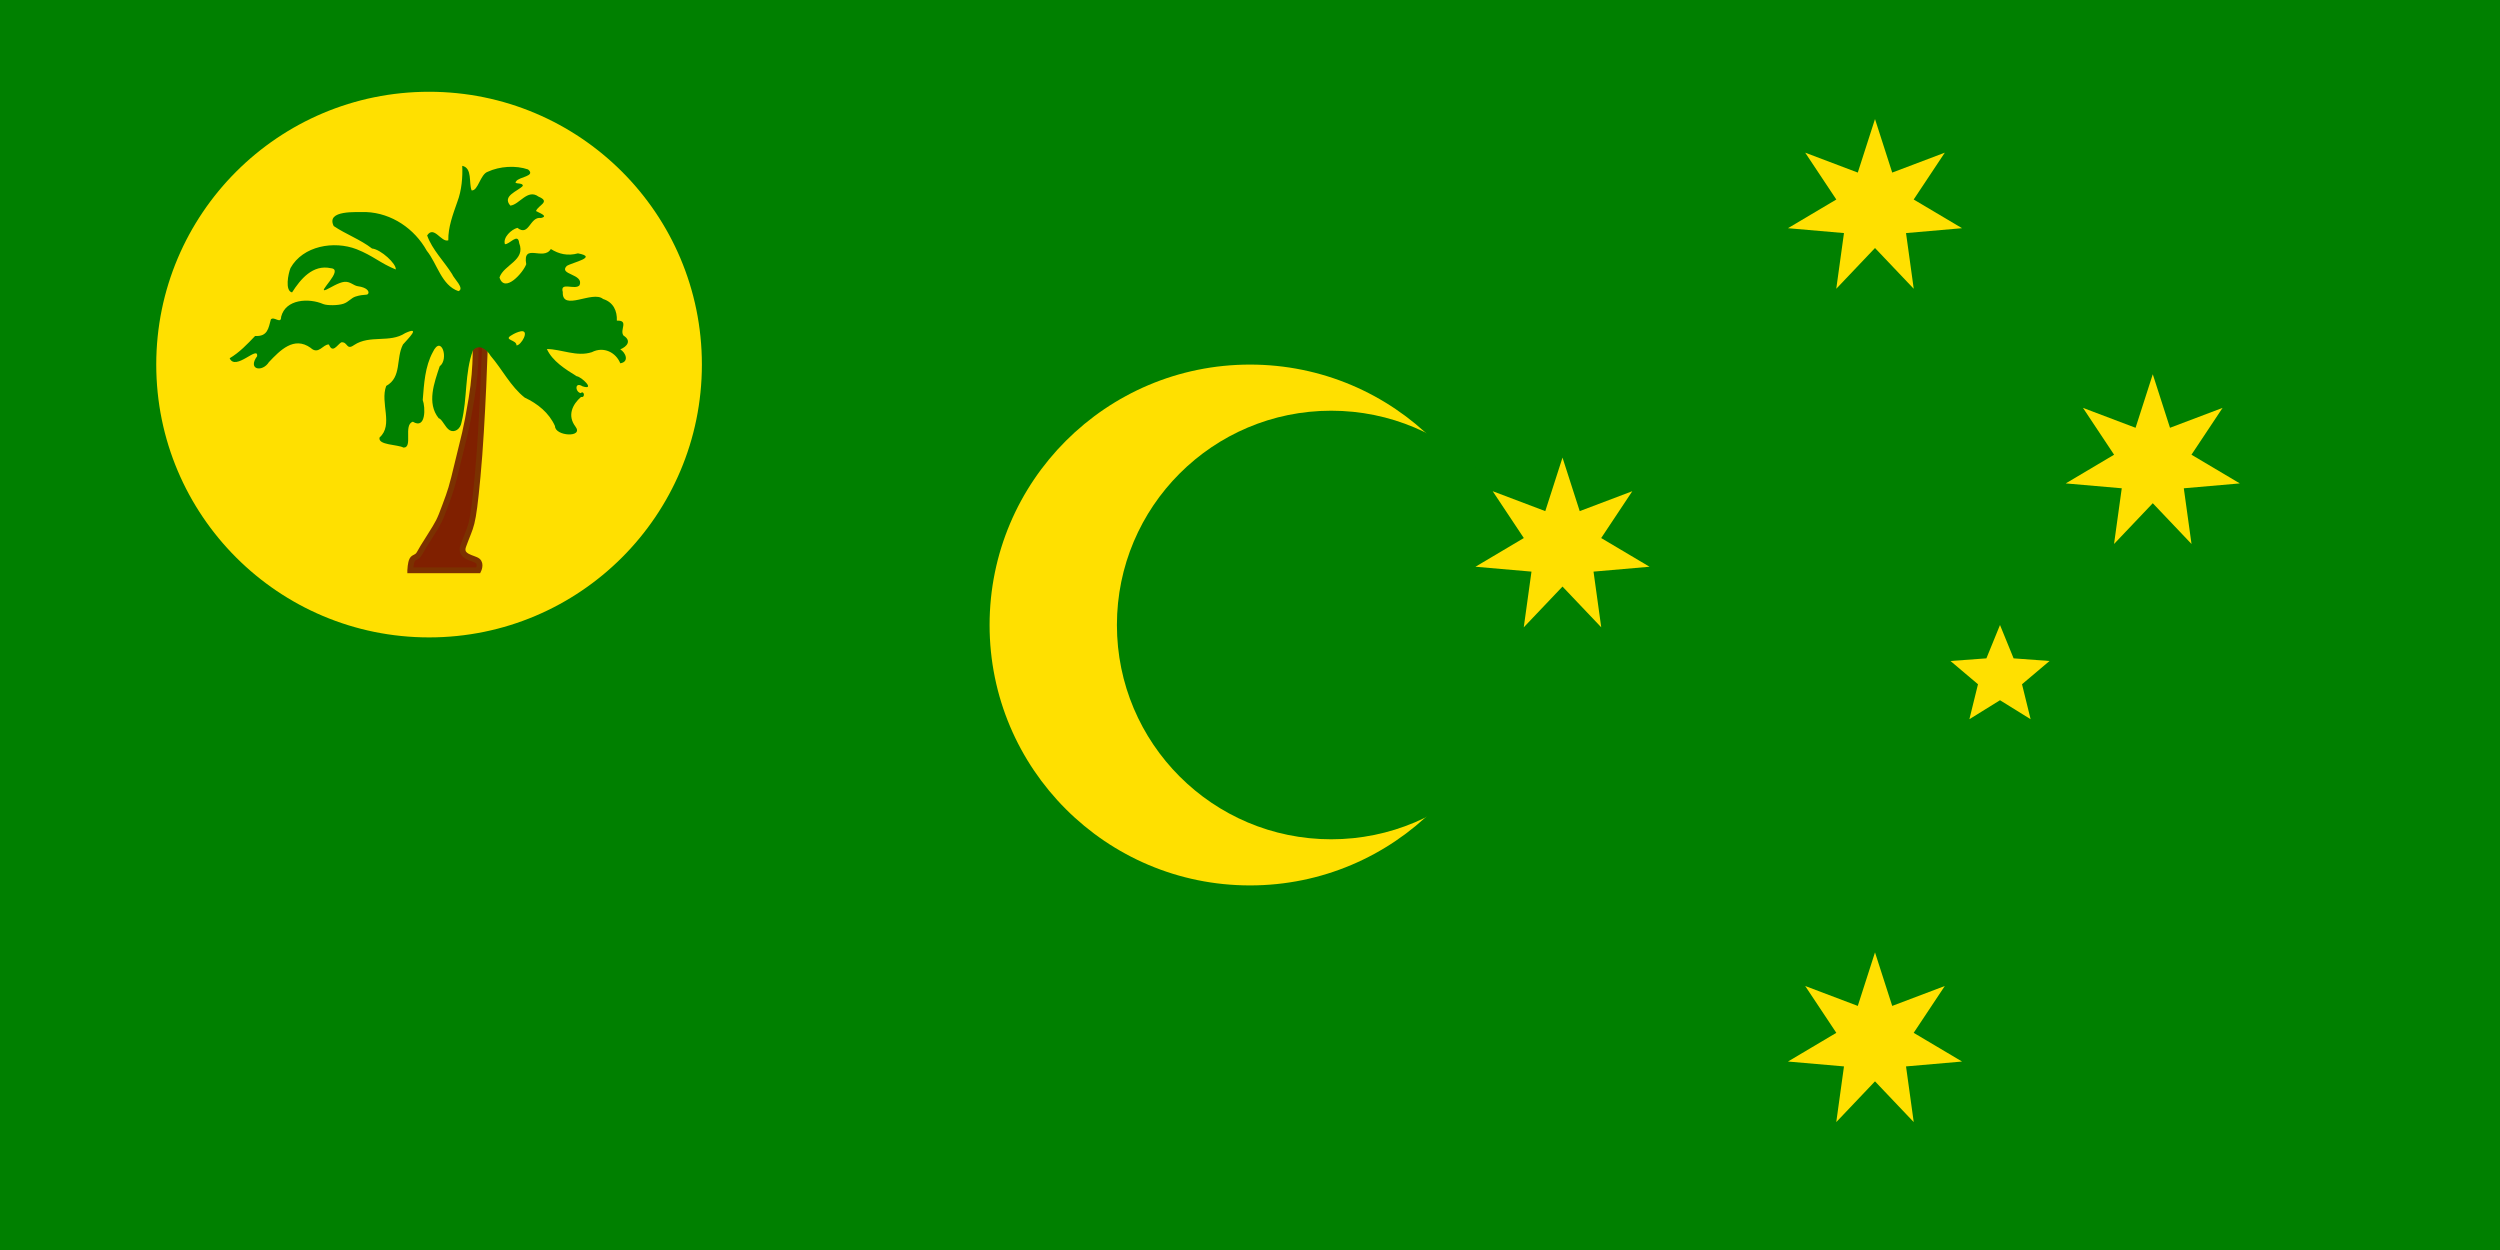
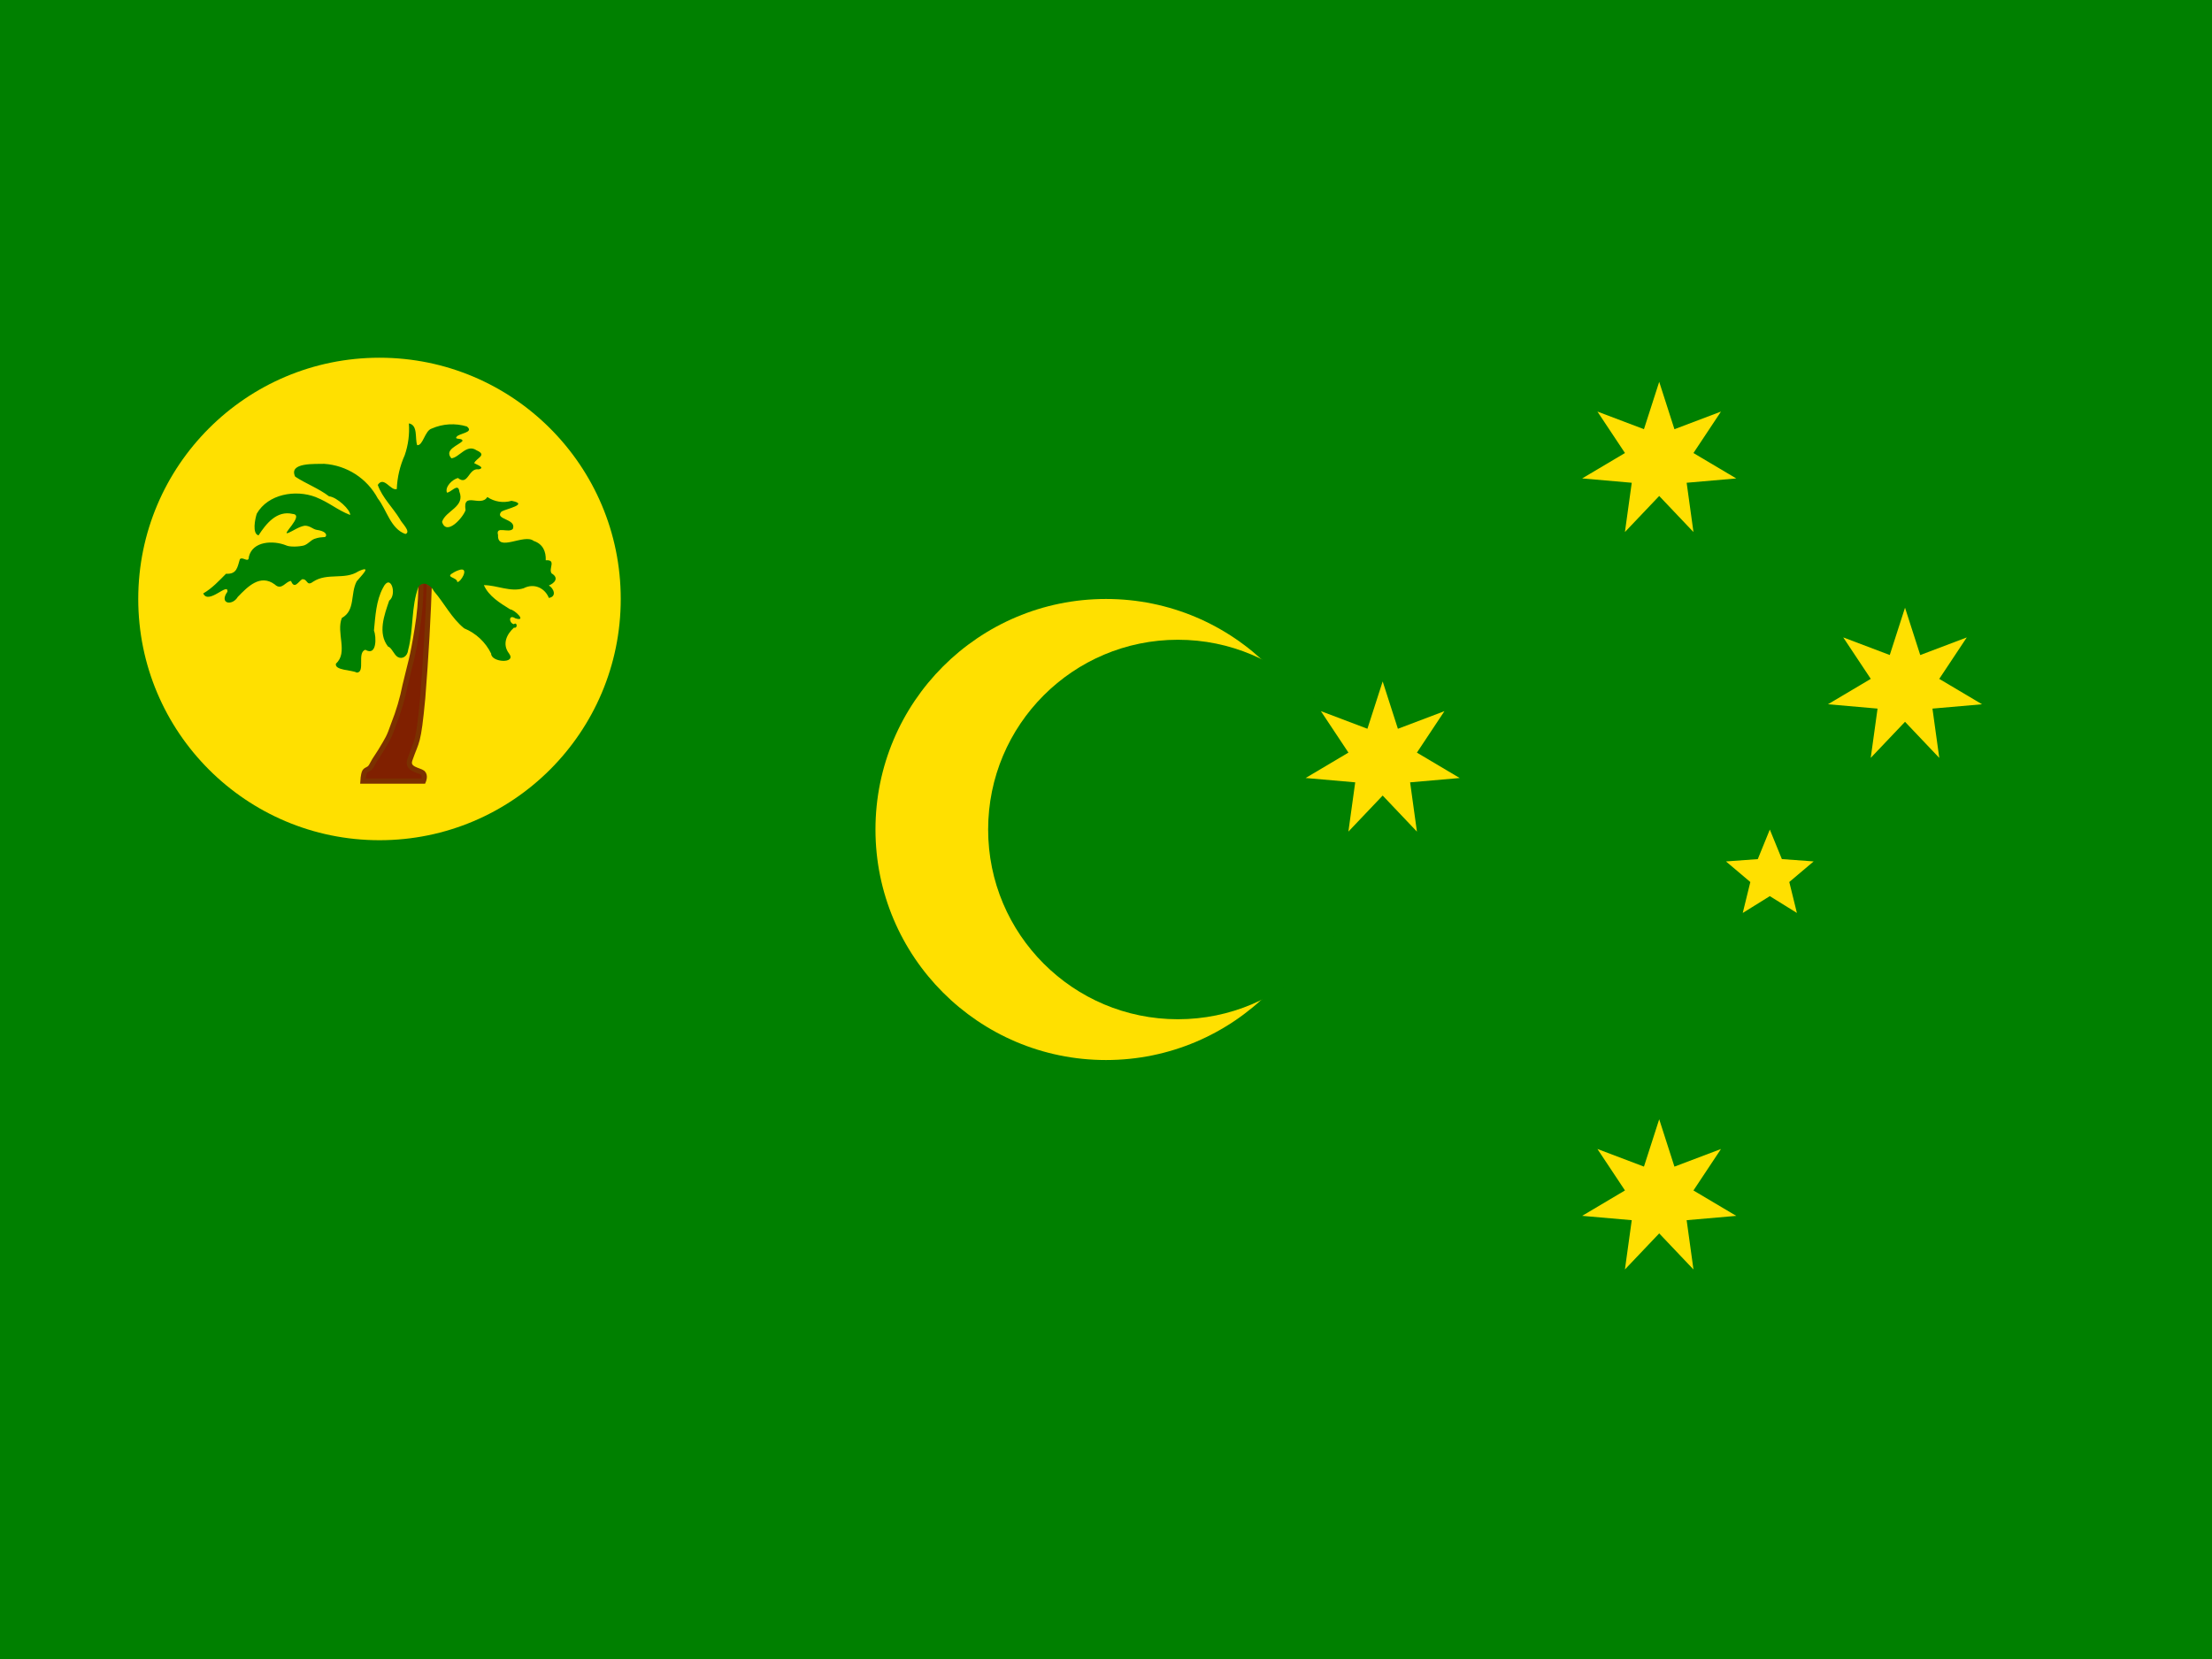
- <svg xmlns="http://www.w3.org/2000/svg" xmlns:xlink="http://www.w3.org/1999/xlink" width="600" height="300" viewBox="0 0 10080 5040">
+ <svg xmlns="http://www.w3.org/2000/svg" xmlns:xlink="http://www.w3.org/1999/xlink" id="flag-icons-cc" viewBox="0 0 640 480">
  <defs>
-     <path id="Star7" d="M0,-360 69.421,-144.155 281.459,-224.456 155.988,-35.603 350.974,80.108 125.093,99.758 156.198,324.349 0,160 -156.198,324.349 -125.093,99.758 -350.974,80.108 -155.988,-35.603 -281.459,-224.456 -69.421,-144.155z" />
-     <path id="Star5" d="M0,-210 54.86,-75.508 199.722,-64.894 88.765,28.842 123.435,169.894 0,93.333 -123.435,169.894 -88.765,28.842 -199.722,-64.894 -54.86,-75.508z" />
+     <path id="cc-a" d="m0-360 69.4 215.8 212-80.3L156-35.6 351 80.1 125 99.8l31.1 224.6L0 160l-156.2 164.3 31.1-224.5L-351 80l195-115.7-125.5-188.9 212 80.3z" />
+     <path id="cc-b" d="M0-210 54.9-75.5l144.8 10.6-111 93.8 34.7 141L0 93.3-123.4 170l34.6-141-111-93.8 145-10.6z" />
  </defs>
-   <rect width="10080" height="5040" fill="#008000" />
-   <circle cx="5040" cy="2520" r="1050" fill="#ffe000" />
-   <circle cx="5367.4" cy="2520" r="864" fill="#008000" />
-   <circle cx="1730" cy="1470" r="1100" fill="#ffe000" />
-   <path fill="#802000" stroke="#7b3100" stroke-width="23.333" d="m1654.1,2299.4,274.67,0s12.398-25.178-2.766-37.767-74.229-15.36-58.271-59.892c32.807-91.555,37.385-63.326,57.985-280.77s30.518-558.49,30.518-558.49h-39.674s7.63,106.05-15.259,244.15-29.755,150.3-54.933,256.35-28.992,115.21-51.881,177.01-25.178,64.852-61.037,122.07c-35.859,57.222-22.889,35.859-42.726,70.192-9.919,17.166-22.126,12.589-28.802,25.082-6.676,12.494-7.82,42.058-7.82,42.058z" />
-   <path fill="#008000" d="m1863.7,668.6c2.282,42.661-2.007,99.138-19.688,145.1-17.928,51.216-37.423,102.27-36.458,155.31-28.502,9.694-57.877-61.678-85.312-19.688,20.624,58.016,68.239,103.95,100.86,156.22,5.502,16.205,52.438,58.518,25.281,68.358-68.547-23.46-85.162-110.31-127.68-163.05-49.38-88.757-141.44-151.49-244-155.82-38.524,1.009-163.78-9.548-131.19,56.419,47.997,32.632,107.14,53.91,154.53,90.537,35.31,3.303,99.31,62.248,95.579,84.52-62.102-25.153-91.169-55.299-158.08-81.758-90.658-35.014-216.06-13.954-266.25,76.021-9.357,23.433-23.172,91.731,6.255,98.238,34.384-53.685,83.569-113.7,156.45-97.6,57.244,4.469-63.877,106.64-17.544,86.084,14.681-6.515,48.583-28.769,72.102-31.093,23.518-2.324,36.653,15.282,54.497,17.718,35.688,4.872,45.515,19.833,42.207,28.537-3.903,10.269-15.241,1.501-51.52,13.004-18.14,5.751-27.615,21.692-48.774,28.989-21.158,7.298-65.173,7.815-81.621,1.344-57.547-24.996-151.89-20.645-169.83,51.468-0.016,31.711-28.236-3.504-41.278,10.196-9.78,34.603-12.309,70.132-63.633,66.99-31.155,32.684-63.06,66.527-102.62,89.781,23.215,53.284,115.2-53.516,110.9-8.484-40.21,54.832,20.689,66.37,47.348,24.166,45.088-47.64,100.93-105.63,168.21-57.618,32.044,30.169,50.664-15.951,73.857-13.481,14.612,37.475,32.998,1.844,49.583-8.75,27.15-3.382,19.511,33.91,51.771,10.938,64.293-42.551,143.39-6.796,206.2-48.197,66.852-30.458,9.386,24.532-9.066,46.028-29.373,56.97-3.9,131.76-67.613,167.14-25.593,67.895,30.237,157.4-26.707,207.63-8.284,31.496,73.234,27.889,96.113,40.832,40.09,1.588-1.723-91.758,38.054-104.27,53.344,33.019,50.846-59.049,39.831-87.447,5.171-64.552,8.814-135.13,40.892-193.6,34.102-71.662,65.666,29.186,27.491,57.558-21.685,65.896-53.25,148.36-3.942,209.64,14.211,3.18,25.879,37.625,44.279,48.212s43.531-2.684,48.118-34.022c23.601-94.369,11.712-195.85,45.415-287.63,23.788-28.43,56.603-4.584,71.355,21.559,47.23,54.833,80.43,123.38,137.61,168.56,52.063,24.362,98.106,61.211,122.1,114.81-0.321,41.353,117.45,47.692,82.258,1.727-33.768-44.747-11.488-89.504,22.715-119.26,18.318,4.518,12.904-28.289-1.458-15.312-22.995-5.424-24.466-47.512,7.497-27.507,53.836,17.379-4.197-38.962-23.655-40.69-45.52-28.215-97.819-60.676-120.2-109.72,59.256,0.604,120.77,32.564,181.32,12.74,48.538-24.937,97.769,2.08,114.72,44.864,37.52-5.987,21.524-43.614,0-56.146,27.443-11.325,46.422-34.805,13.147-55.515-17.574-22.934,23.566-62.052-27.001-60.422,1.651-38.627-13.556-73.973-55.66-87.318-42.178-35.717-165.95,52.62-162.36-27.89-12.471-43.818,50.278-5.854,67.812-27.708,18.118-46.194-86.337-41.686-51.87-77.5,22.511-14.494,128.15-35.314,45.306-50.82-41.347,11.364-76.832,2.949-109.37-17.513-29.657,49.603-114.34-26.938-99.252,61.251-11.585,33.23-87.278,119.57-107.76,53.423,17.422-51.845,107.1-68.797,79.291-138.7-4.268-43.636-40.446,7.589-57.49,4.335-8.631-27.162,26.103-59.178,50.312-65.625,48.038,36.948,49.493-46.614,95.178-39.816,33.355-7.411-10.771-21.718-20.074-27.996,9.141-24.416,60.346-36.892,10.136-58.094-44.302-32.872-77.138,32.72-113.68,36.218-35.072-39.595,31.842-58.628,50.312-79.479,0.993-15.543-39.017-4.689-26.979-18.229,10.456-18.69,81.301-20.081,48.125-48.125-49.965-17.153-114.44-12.876-162.38,9.346-30.203,9.777-39.089,78.069-65.122,75.237-12.24-30.398,3.985-90.372-37.917-99.167zm236.25,667.19c38.072-6.447,0.808,57.818-17.5,56.875,1.618-23.092-55.065-20.869-19.897-40.988,11.405-7.364,24.112-12.982,37.397-15.887z" />
-   <g fill="#ffe000">
-     <use xlink:href="#Star7" x="7560" y="4200" />
-     <use xlink:href="#Star7" x="6300" y="2205" />
-     <use xlink:href="#Star7" x="7560" y="840" />
-     <use xlink:href="#Star7" x="8680" y="1869" />
-     <use xlink:href="#Star5" x="8064" y="2730" />
+   <path fill="green" d="M0 0h640v480H0z" />
+   <circle cx="320" cy="240" r="66.7" fill="#ffe000" />
+   <circle cx="340.8" cy="240" r="54.9" fill="green" />
+   <circle cx="109.8" cy="173.3" r="69.8" fill="#ffe000" />
+   <path fill="#802000" stroke="#7b3100" stroke-width="1.5" d="M105 226h17.5s.7-1.6-.2-2.4c-1-.8-4.7-1-3.7-3.8 2-5.8 2.4-4 3.7-17.8a739 739 0 0 0 2-35.5h-2.6s.5 6.7-1 15.5c-1.4 8.8-1.9 9.5-3.5 16.3a63.5 63.5 0 0 1-3.3 11.2c-1.4 4-1.6 4.1-3.8 7.8-2.3 3.6-1.5 2.2-2.7 4.4-.7 1.1-1.4.8-1.9 1.6-.4.8-.5 2.7-.5 2.7z" />
+   <path fill="green" d="M118.3 122.5a23 23 0 0 1-1.2 9.2 26.5 26.5 0 0 0-2.3 9.8c-1.8.6-3.7-3.9-5.5-1.2 1.3 3.7 4.4 6.6 6.4 9.9.4 1 3.4 3.7 1.6 4.3-4.3-1.5-5.4-7-8-10.3a19 19 0 0 0-15.5-10c-2.5.1-10.4-.5-8.4 3.7 3 2 6.8 3.4 9.8 5.7 2.3.2 6.3 4 6.1 5.4-4-1.6-5.8-3.5-10-5.2-5.8-2.2-13.7-.9-17 4.8-.5 1.5-1.4 5.8.5 6.3 2.2-3.4 5.3-7.3 9.9-6.2 3.6.3-4 6.7-1.1 5.4 1-.4 3-1.8 4.6-2 1.5 0 2.3 1 3.4 1.2 2.3.3 3 1.2 2.7 1.8-.2.6-1 0-3.3.8-1.1.4-1.7 1.4-3 1.9-1.4.4-4.2.5-5.2 0-3.7-1.5-9.7-1.3-10.8 3.3 0 2-1.8-.2-2.6.7-.7 2.2-.8 4.4-4 4.2-2 2-4 4.2-6.6 5.7 1.5 3.4 7.3-3.4 7-.5-2.5 3.5 1.4 4.2 3 1.5 2.9-3 6.5-6.7 10.7-3.6 2 1.9 3.2-1 4.7-1 1 2.5 2.1.2 3.2-.5 1.7-.2 1.2 2.2 3.2.7 4.1-2.7 9.1-.4 13.1-3 4.3-2 .6 1.5-.5 2.9-1.9 3.6-.3 8.4-4.3 10.6-1.7 4.3 1.9 10-1.7 13.2-.5 2 4.6 1.8 6 2.6 2.6 0 0-5.8 2.5-6.6 3.4 2 3.2-3.8 2.5-5.6.4-4 .6-8.6 2.6-12.3 2.2-4.5 4.2 1.9 1.8 3.7-1.4 4.1-3.4 9.4-.3 13.3 1 .2 1.7 2.4 2.8 3 1.2.7 2.8-.1 3-2.1 1.6-6 .8-12.4 3-18.3 1.5-1.8 3.6-.3 4.5 1.4 3 3.5 5.1 7.8 8.7 10.7a15 15 0 0 1 7.8 7.3c0 2.6 7.4 3 5.2 0-2.1-2.7-.7-5.6 1.4-7.5 1.2.3.9-1.8 0-1-1.5-.3-1.6-3 .4-1.7 3.5 1.1-.2-2.5-1.5-2.6-2.9-1.8-6.2-3.8-7.6-7 3.8 0 7.7 2.1 11.5.9 3.1-1.6 6.2 0 7.3 2.8 2.4-.4 1.4-2.8 0-3.6 1.7-.7 3-2.2.8-3.5-1-1.4 1.5-4-1.7-3.8.1-2.5-.8-4.7-3.5-5.6-2.7-2.2-10.6 3.4-10.3-1.7-.8-2.8 3.2-.4 4.3-1.8 1.1-3-5.5-2.6-3.3-5 1.4-.8 8.1-2.1 2.9-3.1a8.3 8.3 0 0 1-7-1.1c-1.9 3.1-7.2-1.8-6.3 3.8-.7 2.1-5.5 7.6-6.8 3.4 1-3.3 6.8-4.3 5-8.8-.3-2.7-2.6.5-3.6.3-.6-1.7 1.6-3.8 3.2-4.2 3 2.4 3-3 6-2.5 2.1-.5-.7-1.4-1.3-1.8.6-1.5 3.9-2.3.7-3.7-2.9-2-5 2.1-7.3 2.3-2.2-2.5 2-3.7 3.2-5 .1-1-2.4-.3-1.7-1.2.7-1.1 5.2-1.2 3-3a14.7 14.7 0 0 0-10.2.6c-2 .6-2.5 5-4.2 4.8-.7-2 .3-5.8-2.4-6.3m15 42.3c2.4-.4 0 3.7-1 3.6 0-1.4-3.6-1.3-1.3-2.6a7.3 7.3 0 0 1 2.3-1" />
+   <g fill="#ffe000" transform="translate(0 80)scale(.0635)">
+     <use xlink:href="#cc-a" width="100%" height="100%" x="7560" y="4200" />
+     <use xlink:href="#cc-a" width="100%" height="100%" x="6300" y="2205" />
+     <use xlink:href="#cc-a" width="100%" height="100%" x="7560" y="840" />
+     <use xlink:href="#cc-a" width="100%" height="100%" x="8680" y="1869" />
+     <use xlink:href="#cc-b" width="100%" height="100%" x="8064" y="2730" />
  </g>
</svg>
